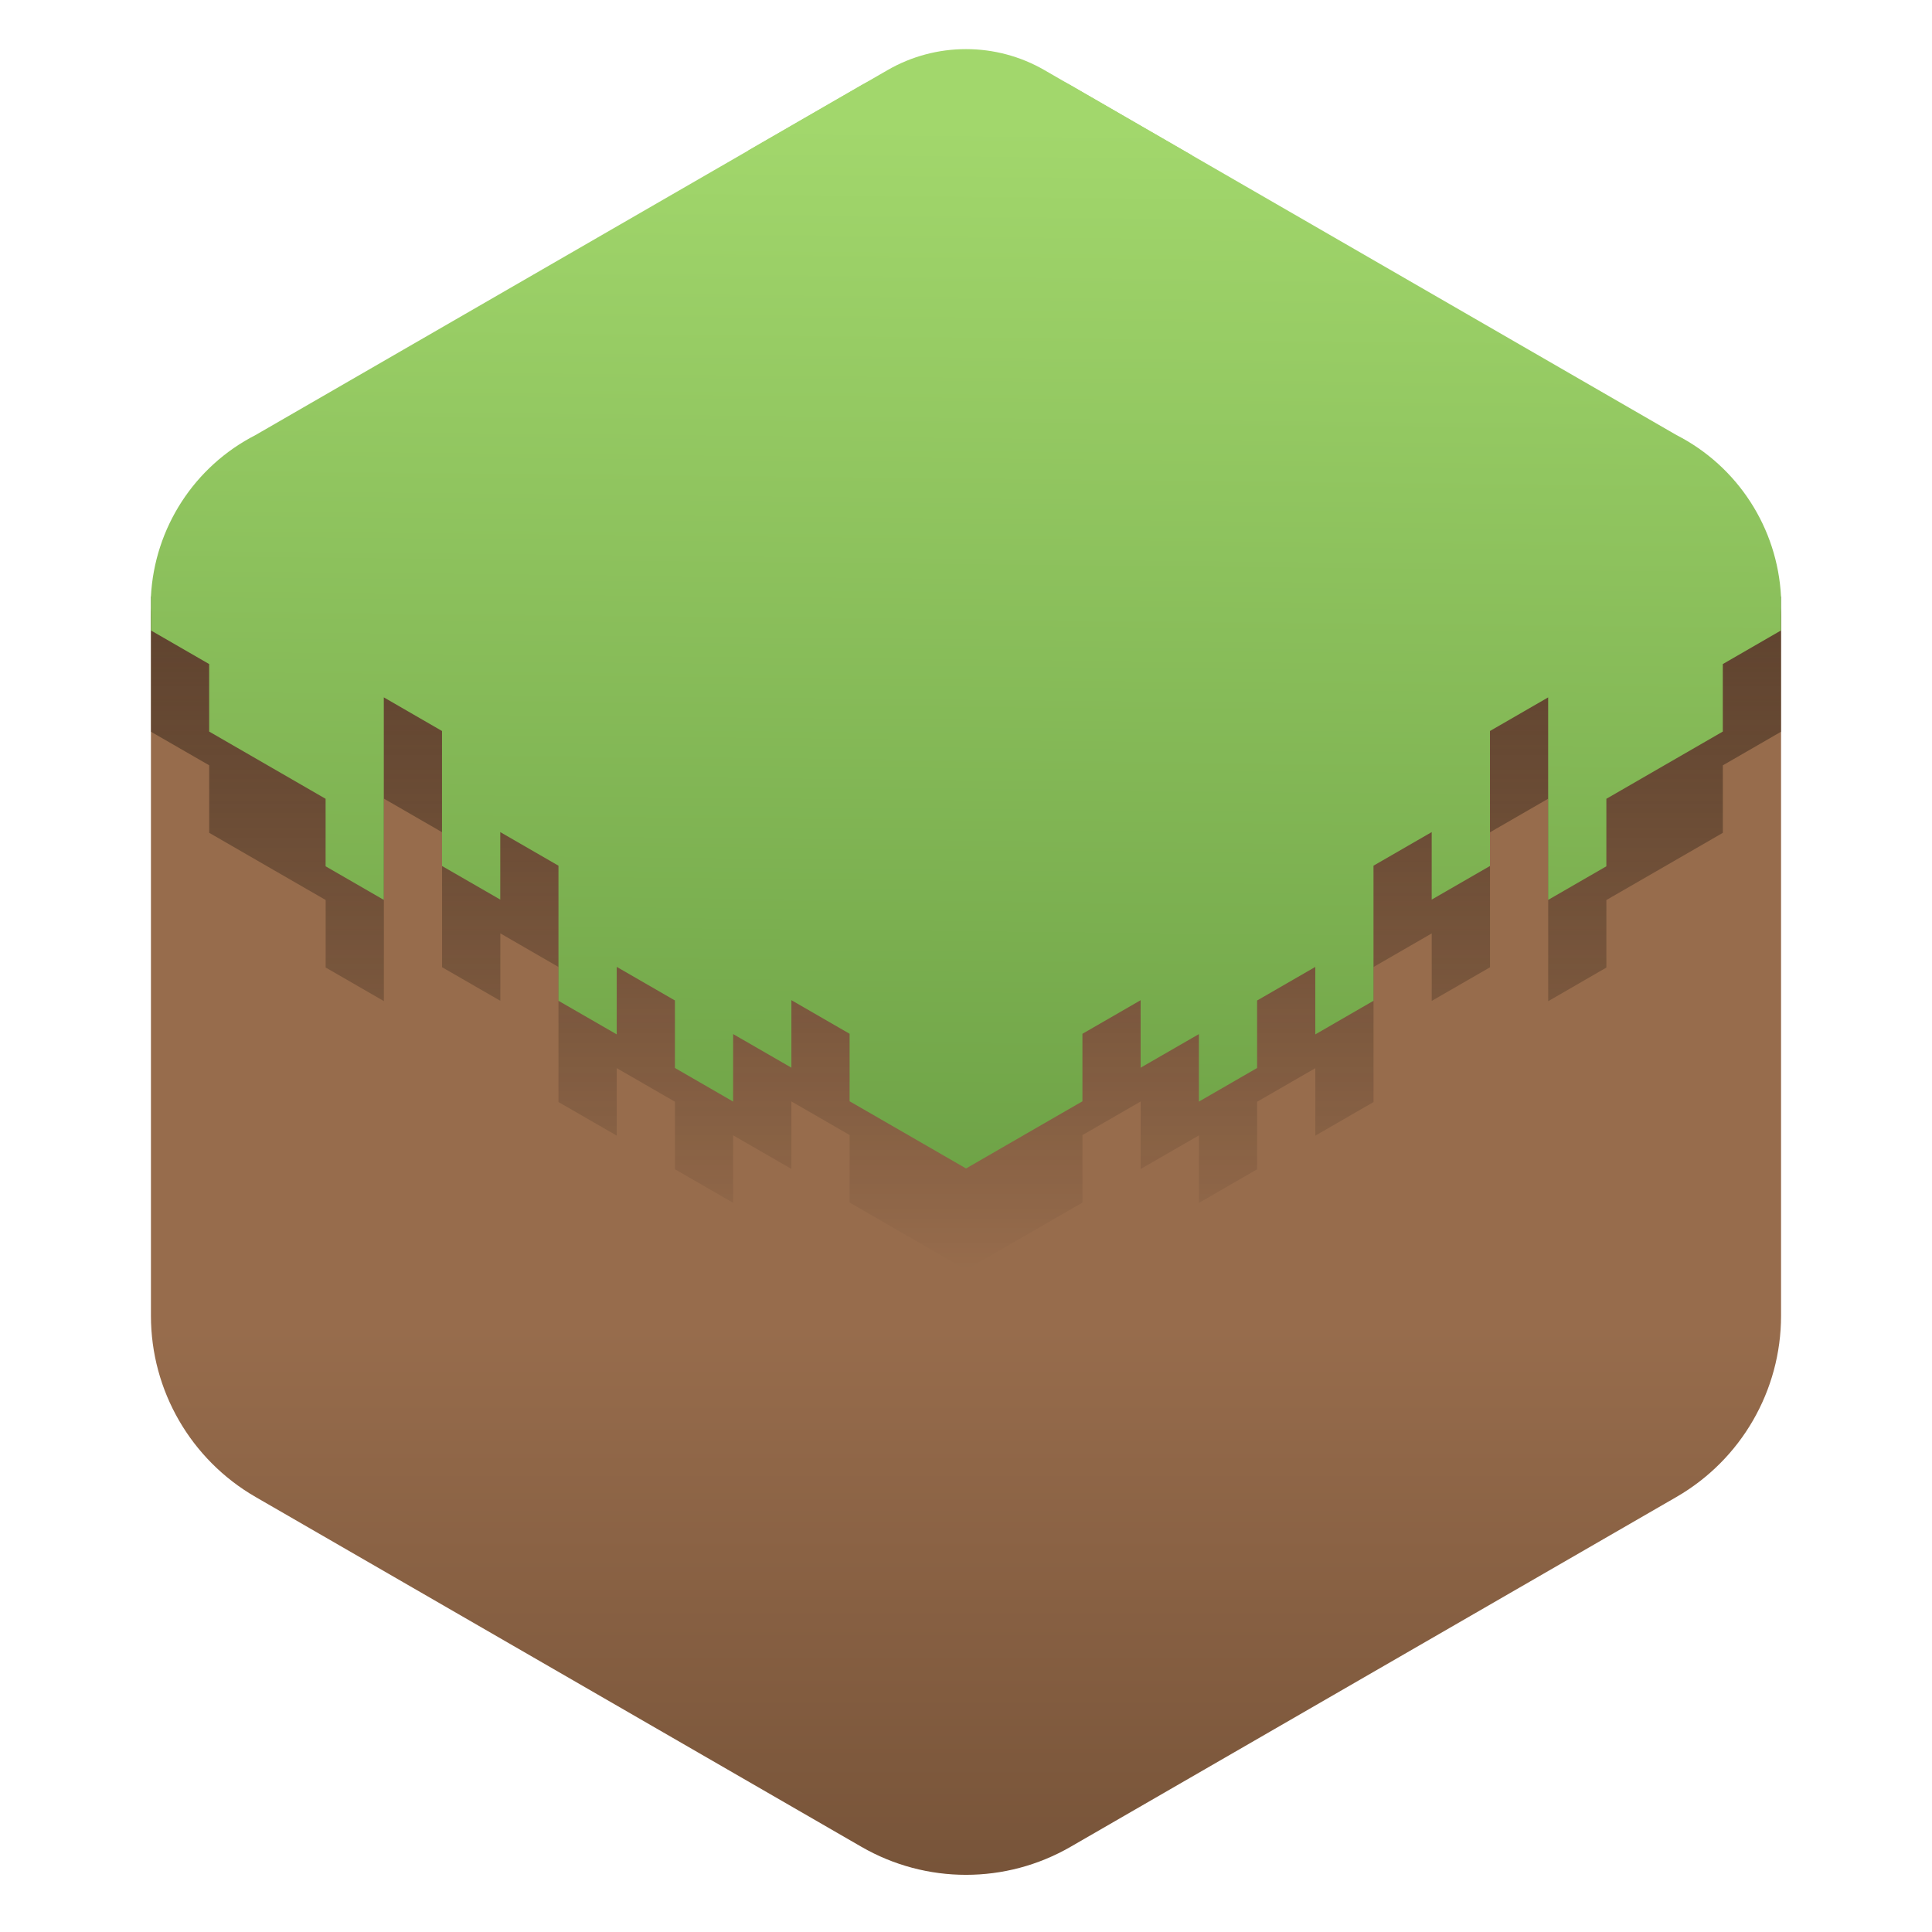
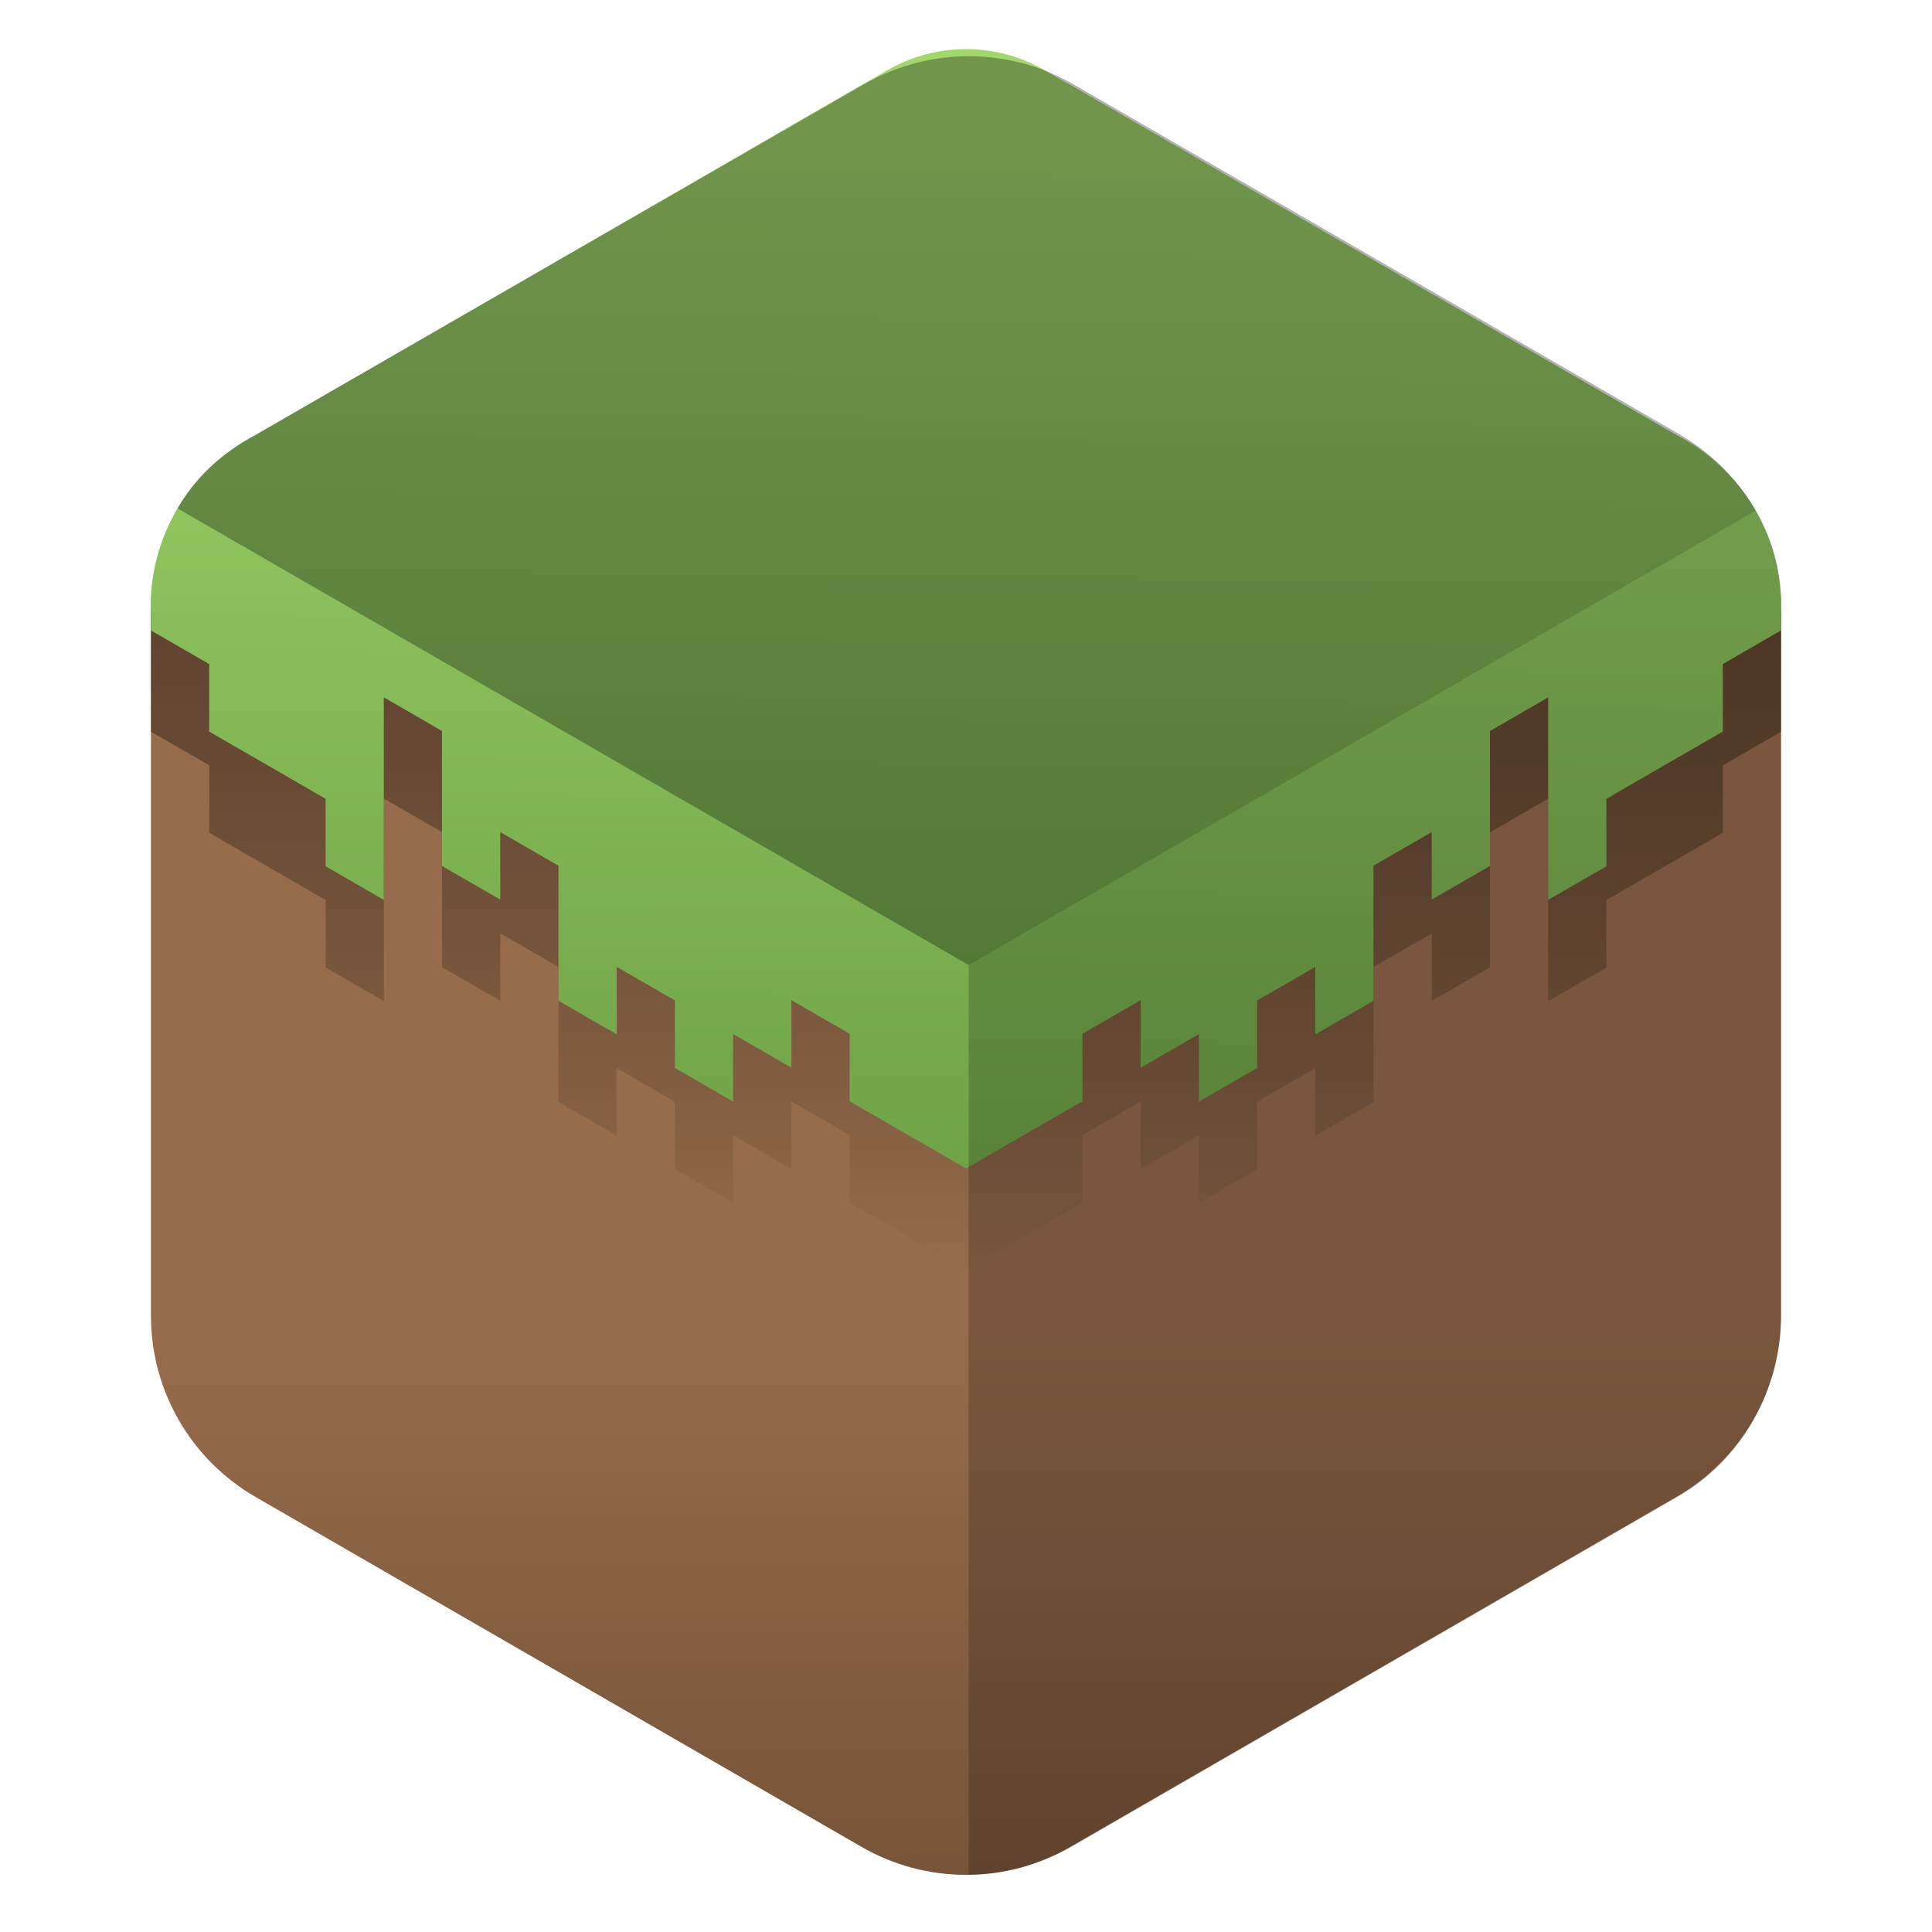
<svg xmlns="http://www.w3.org/2000/svg" xmlns:xlink="http://www.w3.org/1999/xlink" clip-rule="evenodd" fill-rule="evenodd" stroke-linejoin="round" stroke-miterlimit="2" viewBox="0 0 64 64" version="1.1" id="svg6" xml:space="preserve">
  <defs id="defs6">
    <linearGradient id="linearGradient1249">
      <stop style="stop-color:#583c28;stop-opacity:1;" offset="0" id="stop1248" />
      <stop style="stop-color:#000000;stop-opacity:0;" offset="1" id="stop1249" />
    </linearGradient>
    <linearGradient id="linearGradient1192">
      <stop style="stop-color:#538733;stop-opacity:1;" offset="0" id="stop1192" />
      <stop style="stop-color:#a2d76c;stop-opacity:1;" offset="1" id="stop1193" />
    </linearGradient>
    <linearGradient id="linearGradient1189">
      <stop style="stop-color:#543c26;stop-opacity:1;" offset="0" id="stop1189" />
      <stop style="stop-color:#714f35;stop-opacity:1;" offset="0.26" id="stop1191" />
      <stop style="stop-color:#976c4c;stop-opacity:1;" offset="0.65" id="stop1190" />
    </linearGradient>
    <linearGradient id="linearGradient65" x2="1" gradientTransform="matrix(0,-43.3022,43.3022,0,298.19,45.6914)" gradientUnits="userSpaceOnUse" x1="0" y1="0" y2="0" spreadMethod="pad">
      <stop stop-color="#00594e" offset="0" id="stop64" style="stop-color:#513a13;stop-opacity:1;" />
      <stop stop-color="#32867d" offset="1" id="stop65" style="stop-color:#9e6f1d;stop-opacity:1;" />
    </linearGradient>
    <linearGradient id="linearGradient112" x2="1" gradientTransform="matrix(0,-43.3022,43.3022,0,298.19,45.6914)" gradientUnits="userSpaceOnUse" x1="0" y1="0" y2="0" spreadMethod="pad">
      <stop stop-color="#00594e" offset="0" id="stop111" style="stop-color:#583d12;stop-opacity:1;" />
      <stop stop-color="#32867d" offset="1" id="stop112" style="stop-color:#8e651d;stop-opacity:1;" />
    </linearGradient>
    <linearGradient id="a-3" x2="1" gradientTransform="matrix(0,-43.3022,43.3022,0,298.19,45.6914)" gradientUnits="userSpaceOnUse" x1="0" y1="0" y2="0" spreadMethod="pad" xlink:href="#linearGradient55">
      <stop stop-color="#00594e" offset="0" id="stop1-6" style="stop-color:#7f5a1a;stop-opacity:1;" />
      <stop stop-color="#32867d" offset="1" id="stop2-7" style="stop-color:#b58124;stop-opacity:1;" />
    </linearGradient>
    <linearGradient id="linearGradient55" x2="1" gradientTransform="matrix(0,-43.3022,43.3022,0,298.19,45.6914)" gradientUnits="userSpaceOnUse" x1="0" y1="0" y2="0" spreadMethod="pad">
      <stop stop-color="#00594e" offset="0" id="stop54" style="stop-color:#39280c;stop-opacity:1;" />
      <stop stop-color="#32867d" offset="1" id="stop55" style="stop-color:#b58124;stop-opacity:1;" />
    </linearGradient>
    <linearGradient id="4" gradientUnits="userSpaceOnUse" gradientTransform="matrix(1.43243,0,0,1.43628,-2.378,-2.471)" y1="5" x2="0" y2="43">
      <stop stop-color="#fff" id="stop7" />
      <stop offset=".063" stop-color="#fff" stop-opacity=".235" id="stop9" />
      <stop offset=".951" stop-color="#fff" stop-opacity=".157" id="stop11" />
      <stop offset="1" stop-color="#fff" stop-opacity=".392" id="stop13" />
    </linearGradient>
    <linearGradient id="1">
      <stop stop-color="#181818" id="stop16" />
      <stop offset="1" stop-color="#181818" stop-opacity="0" id="stop18" />
    </linearGradient>
    <linearGradient y1="47.03" x2="0" y2="39.999" id="3" gradientUnits="userSpaceOnUse">
      <stop stop-color="#181818" stop-opacity="0" id="stop21" />
      <stop offset=".5" stop-color="#181818" id="stop23" />
      <stop offset="1" stop-color="#181818" stop-opacity="0" id="stop25" />
    </linearGradient>
    <radialGradient cx="4.993" cy="43.5" r="2.5" id="2" xlink:href="#1" gradientUnits="userSpaceOnUse" gradientTransform="matrix(2.0038,0,0,1.4,-20.01,-104.4)" />
    <radialGradient cx="4.993" cy="43.5" r="2.5" id="0" xlink:href="#1" gradientUnits="userSpaceOnUse" gradientTransform="matrix(2.0038,0,0,1.4,27.988,-17.4)" />
    <linearGradient xlink:href="#linearGradient1189" id="linearGradient1216" gradientUnits="userSpaceOnUse" x1="32" y1="0.286" x2="32" y2="-55.714" />
    <linearGradient xlink:href="#linearGradient1192" id="linearGradient1218" gradientUnits="userSpaceOnUse" x1="29.032" y1="38.988" x2="29.573" y2="-14.35" />
    <linearGradient xlink:href="#linearGradient1249" id="linearGradient1248" gradientUnits="userSpaceOnUse" x1="29.573" y1="-21.059" x2="29.573" y2="20.182" gradientTransform="translate(2.426897,21.88156)" />
  </defs>
  <linearGradient id="a" x2="1" gradientTransform="matrix(0 -21.7658 21.7658 0 630.037 59.6287)" gradientUnits="userSpaceOnUse">
    <stop stop-color="#006783" offset="0" id="stop1" />
    <stop stop-color="#13bee3" offset="1" id="stop2" />
  </linearGradient>
  <g id="g1232">
    <path id="rect1215" style="display:inline;fill:url(#linearGradient1216);fill-opacity:1;stroke-width:15;stroke-miterlimit:2" d="m 2.573,-59.709 v 23.176 a 6.929,6.929 60.001 0 0 3.464,6 l 20.072,11.59 a 6.928,6.928 180 0 0 6.928,0 l 20.072,-11.59 a 6.929,6.929 119.999 0 0 3.464,-6 v -23.176 a 2.152,2.152 28.284 0 0 -3.338,-1.796 l -20.324,13.417 a 6.059,6.059 180 0 1 -6.676,0 L 5.911,-61.505 a 2.152,2.152 151.716 0 0 -3.338,1.796 z" transform="translate(2.426897,80.12108)" />
    <path id="path1248" style="fill:url(#linearGradient1248);fill-opacity:1" d="M 32,4.177 5,19.767 v 2.236 2.236 l 1.93,1.113 v 2.236 l 1.928,1.113 1.93,1.113 v 2.236 l 1.928,1.113 v -2.236 -2.236 -2.236 l 1.928,1.113 v 2.236 2.236 l 1.93,1.113 V 30.919 L 18.5,32.032 v 2.238 2.236 l 1.93,1.113 v -2.236 l 1.928,1.113 v 2.236 l 1.928,1.113 v -2.236 l 1.93,1.113 v -2.236 l 1.928,1.113 v 2.236 L 30.072,40.95 32,42.063 l 1.928,-1.113 1.93,-1.113 v -2.236 l 1.928,-1.113 v 2.236 l 1.93,-1.113 v 2.236 l 1.928,-1.113 V 36.497 l 1.928,-1.113 v 2.236 L 45.5,36.507 v -2.236 -2.238 l 1.928,-1.113 v 2.236 l 1.93,-1.113 v -2.236 -2.236 l 1.928,-1.113 v 2.236 2.236 2.236 L 53.213,32.052 V 29.815 l 1.93,-1.113 1.928,-1.113 V 25.353 L 59,24.239 V 22.003 19.767 Z" />
    <path id="path346" style="display:inline;fill:url(#linearGradient1218);fill-opacity:1" d="M 29.573 -16.9 A 5.196 5.196 0 0 0 26.975 -16.205 L 22.347 -13.533 L 37.063 -13.379 L 32.171 -16.205 A 5.196 5.196 0 0 0 29.573 -16.9 z " transform="translate(2.426897,18.52707)" />
    <path id="path1231" style="display:inline;fill:url(#linearGradient1218);fill-opacity:1" d="m 27.301,-16.018 c -0.397,-0.007 -0.807,0.09 -1.191,0.312 L 6.037,-4.115 C 4.009,-3.077 2.688,-1.035 2.572,1.24 V 2.357 L 4.502,3.471 V 5.707 L 6.43,6.82 8.359,7.934 v 2.236 l 1.928,1.113 V 9.047 6.811 4.574 L 12.215,5.688 v 2.236 2.236 l 1.93,1.113 V 9.037 l 1.928,1.113 V 12.389 14.625 l 1.93,1.113 v -2.236 l 1.928,1.113 v 2.236 l 1.928,1.113 v -2.236 l 1.93,1.113 v -2.236 l 1.928,1.113 v 2.236 l 1.93,1.113 1.928,1.113 L 31.5,19.068 33.43,17.955 V 15.719 l 1.928,-1.113 v 2.236 l 1.93,-1.113 v 2.236 l 1.928,-1.113 v -2.236 l 1.928,-1.113 v 2.236 L 43.072,14.625 V 12.389 10.15 L 45,9.037 v 2.236 l 1.93,-1.113 V 7.924 5.688 l 1.928,-1.113 v 2.236 2.236 2.236 l 1.928,-1.113 V 7.934 L 52.715,6.82 54.643,5.707 V 3.471 L 56.572,2.357 V 1.24 C 56.457,-1.035 55.138,-3.077 53.109,-4.115 L 33.037,-15.705 c -0.77,-0.444 -1.635,-0.389 -2.309,0 -0.674,0.389 -1.156,1.111 -1.156,2 0,-0.889 -0.481,-1.611 -1.154,-2 -0.337,-0.194 -0.72,-0.306 -1.117,-0.312 z" transform="translate(2.426897,18.52707)" />
  </g>
+   <g id="g7" transform="translate(0.08944228,-0.03192524)">
+     <path id="path5" style="display:inline;opacity:1;fill:#000000;fill-opacity:0.201;stroke-width:0.577;stroke-miterlimit:2" d="m 83.76,2.726 -25.428,14.681 0,29.392 c 1.157,1.8e-4 2.295,-0.328 3.305,-0.894 0.01,-0.006 0.02,-0.011 0.03,-0.017 l 0.044,-0.025 19.574,-11.303 c 2.066,-1.192 3.263,-3.436 3.292,-5.821 1.66e-4,-0.027 1.7e-4,-0.107 0,-0.134 L 84.577,6.134 c 1.65e-4,-0.027 9.81e-4,-0.31 8.16e-4,-0.337 0,-1.086 -0.238,-2.068 -0.818,-3.071 z" transform="matrix(1.025348,0,0,1.025348,-27.81113,14.15254)" />
+     <path id="path6" style="display:inline;fill:#000000;fill-opacity:0.306;stroke-width:0.577;stroke-miterlimit:2" d="m 58.333,-11.955 c -1.157,-1.8e-4 -2.295,0.297 -3.305,0.863 l -0.03,0.017 c -0.015,0.008 -0.029,0.016 -0.044,0.025 L 35.162,0.352 C 34.134,0.945 33.366,1.626 32.772,2.653 L 58.333,17.406 83.76,2.726 C 83.167,1.699 82.313,0.846 81.286,0.253 L 71.499,-5.399 61.668,-11.075 c -0.01,-0.006 -0.02,-0.011 -0.03,-0.017 -1.01,-0.566 -2.148,-0.863 -3.305,-0.863 z" transform="matrix(1.025348,0,0,1.025348,-27.81113,14.15254)" />
+   </g>
</svg>
